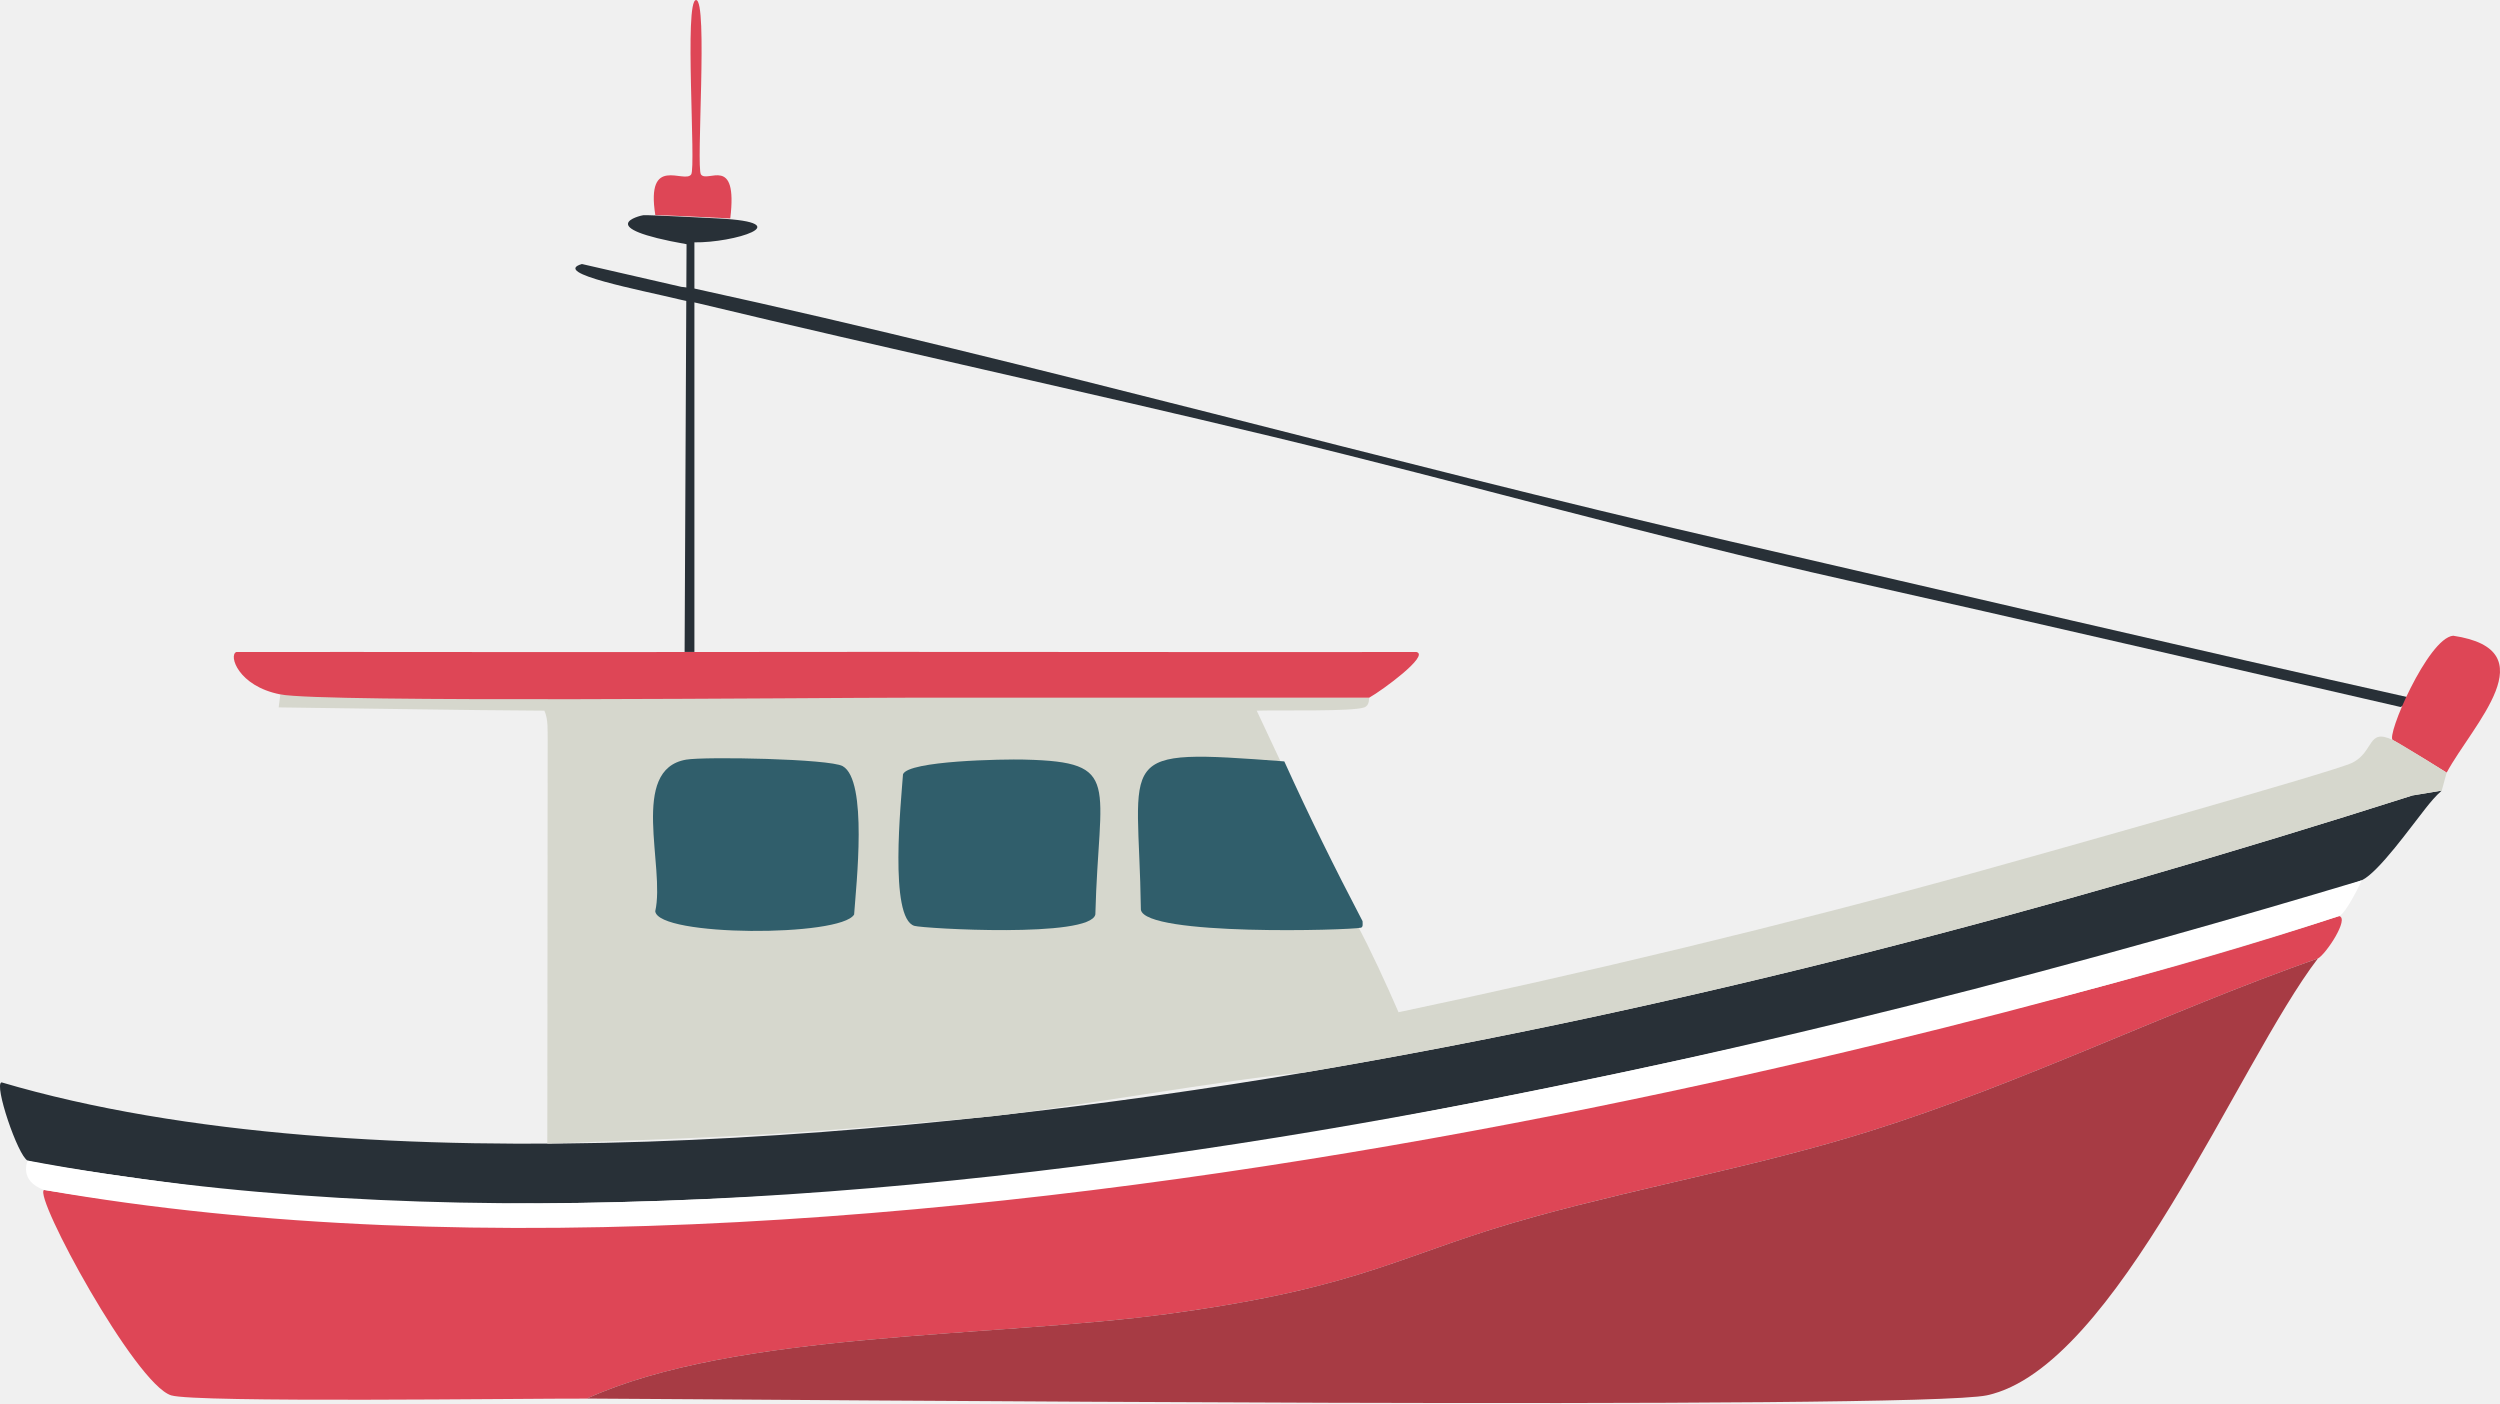
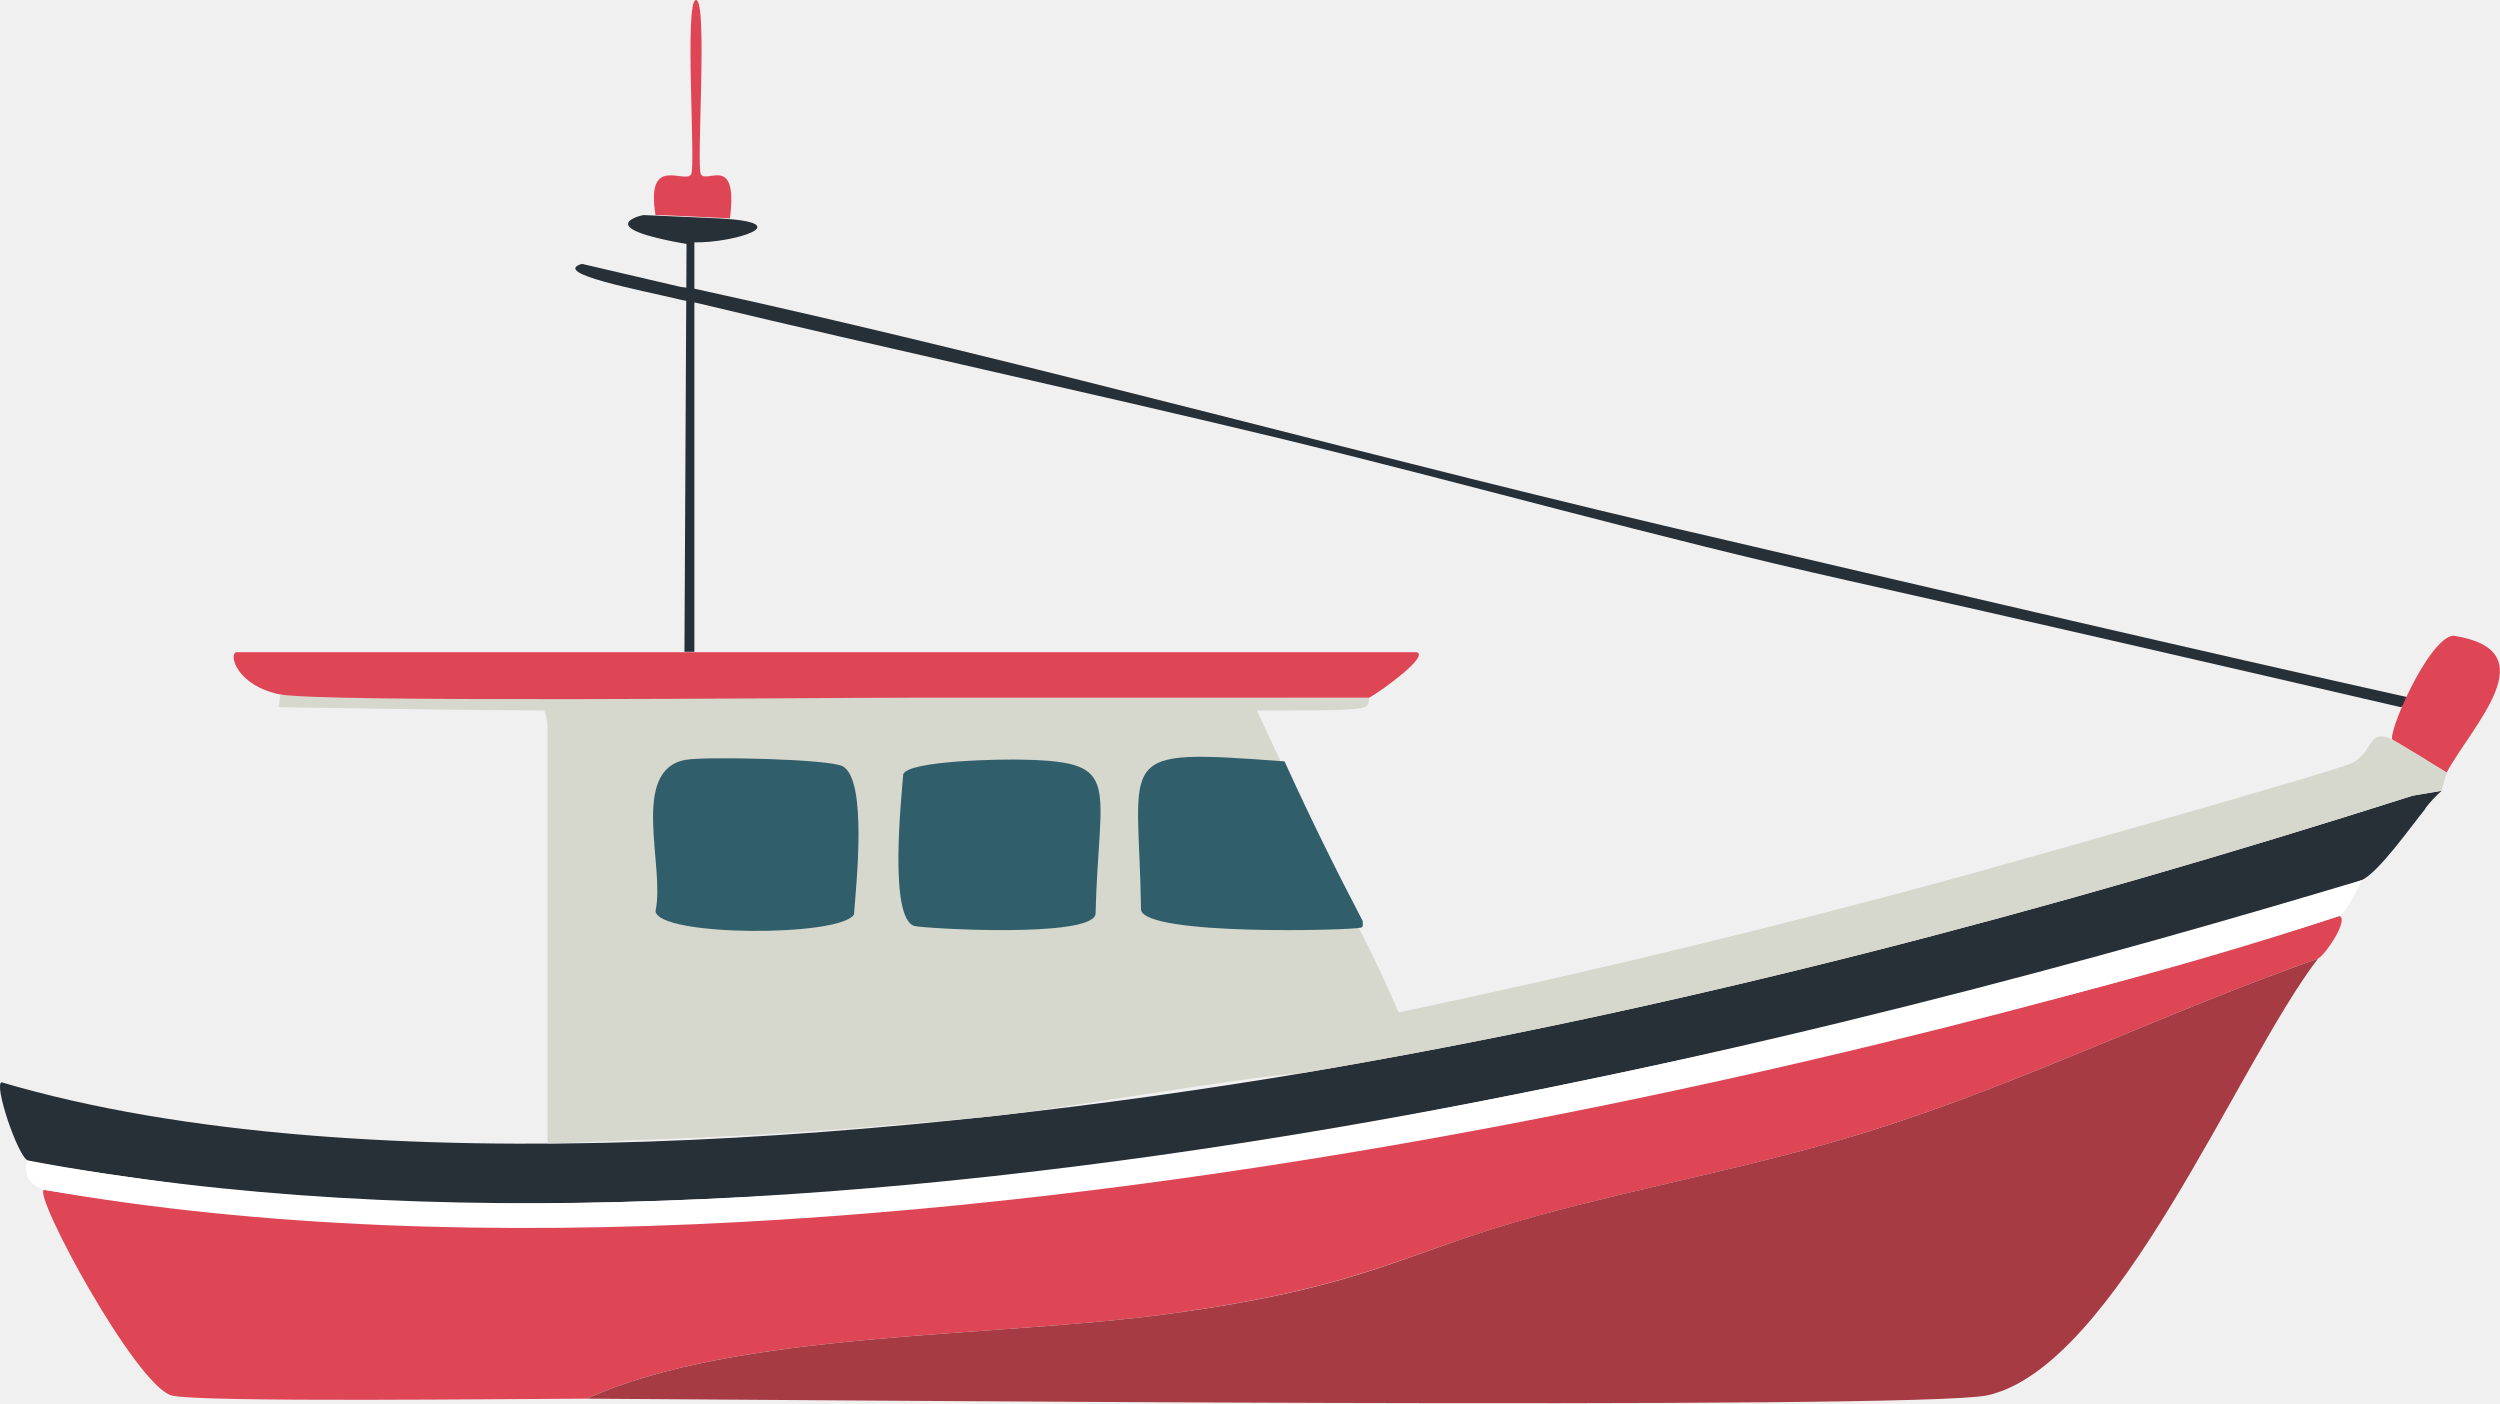
- <svg xmlns="http://www.w3.org/2000/svg" id="Layer_2" data-name="Layer 2" viewBox="0 0 604.51 339.27">
+ <svg xmlns="http://www.w3.org/2000/svg" id="Layer_2" data-name="Layer 2" viewBox="0 0 604.5 339.3">
  <defs>
-     <style>
-       .cls-1 {
-         fill: #283037;
-       }
- 
-       .cls-1, .cls-2, .cls-3, .cls-4, .cls-5, .cls-6 {
-         stroke-width: 0px;
-       }
- 
-       .cls-2 {
-         fill: #d6d7cd;
-       }
- 
-       .cls-3 {
-         fill: #a73b44;
-       }
- 
-       .cls-4 {
-         fill: #de4656;
-       }
- 
-       .cls-5 {
-         fill: #305e6b;
-       }
- 
-       .cls-6 {
-         fill: #fff;
-       }
-     </style>
+     <style>.cls-1,.cls-4{fill:#283037;stroke-width:0}.cls-4{fill:#de4656}</style>
  </defs>
  <g id="Fishingboat">
    <g id="fishingboat">
-       <g>
-         <g>
-           <path class="cls-4" d="M560.48,231.76c-36.55,12.86-71.4,30.18-108.39,41.78-26.44,8.29-53.75,13.19-80.41,20.5-33.13,9.08-40.67,17.05-89.08,23.65-42.53,5.8-104.79,4.16-140.71,20.5-14.83-.06-94.69,1.04-100.51-.79-8.7-2.73-33.33-48.19-30.74-49.66,142.51,22.45,287.76-1.5,427.26-32.32,42.98-9.5,85.88-20.1,127.71-33.9,2.53.51-3.08,9.08-5.12,10.25Z" />
-           <path class="cls-3" d="M560.48,231.76c-19.24,25.11-48.79,98.87-80.01,105.63-16.55,3.58-295.68.97-338.58.79,35.92-16.34,98.18-14.7,140.71-20.5,48.41-6.6,55.94-14.57,89.08-23.65,26.66-7.3,53.97-12.21,80.41-20.5,36.99-11.6,71.84-28.92,108.39-41.78Z" />
-         </g>
-         <path class="cls-1" d="M586.49,195.5c-3.45,4.31-11.27,15.36-15.37,17.34-3.63,1.75-67.66,20.32-77.25,22.86-59.08,15.68-180.51,41.29-239.65,48.09-51.74,5.94-135.69,9.71-186.83,5.52-6.71-.55-57.91-7.4-60.7-8.67-2.35-1.08-8.25-18.53-6.31-18.92,87.91,25.95,223.88,13.05,314.93-2.36,90.91-15.39,180.22-39.02,268.02-67.01q3.55-.59,7.09-1.18c-1.5,1.31-2.7,2.78-3.94,4.34Z" />
-         <path class="cls-6" d="M571.12,212.84c-115.58,34.66-370.03,104.38-564.43,67.79,0,0-2.25,4.88,3.94,7.09,210.39,36.94,499.11-48.01,554.97-66.22,1.72-.56,5.52-8.67,5.52-8.67Z" />
-       </g>
-       <g>
-         <path class="cls-1" d="M167.9,69.77c83.68,18.29,166.69,41.79,250.29,61.09,53.78,12.42,111.98,26.09,165.84,38.13l-3.55,1.97c-43.13-9.89-90.74-20.98-133.91-30.65-46.52-10.42-92.42-23.54-138.74-34.69-46.28-11.14-92.85-21.2-139.14-32.32-1.28-.31-2.7-.49-3.94-.79-9.98-2.42-31.63-6.45-24.04-8.67q12.02,2.76,24.04,5.52" />
-         <path class="cls-1" d="M166.01,59.05c-23.08-4.08-11.19-6.94-10.42-7.02.9-.09,15.18.64,18.13.79,19.85,1.01,3.57,5.94-5.81,5.78v99.04c-.79,0-1.58,0-2.37,0" />
-       </g>
-       <path class="cls-4" d="M586.64,183.74l-8.03-4.79c-1.81-.68,8.49-24.7,14.58-25.23,23.09,3.45,4.74,21.43-1.58,33.11l-4.98-3.09Z" />
-       <path class="cls-4" d="M176.59,52.82c-2.95-.15-17.23-.88-18.13-.79-2.34-14.77,7.02-7.51,8.67-9.85,1.21-1.73-1.74-42.17,1.18-42.17s-.03,40.45,1.18,42.17c1.54,2.2,9-4.95,7.09,10.64Z" />
-       <g>
-         <g>
-           <path class="cls-2" d="M131.64,171.85c.97,2.14.74,4.83.79,7.09l-.09,97.59c53.21-1.97,56.94-2.14,104.71-6.33,16.26-1.43,62.13-9.67,78.27-10.85,90.91-15.39,180.22-39.02,268.02-67.01l7.09-1.18,1.18-4.34c-.4-.21-10.95-6.91-13.01-7.88-6.23-2.97-4.4,2.79-9.85,5.52-4.3,2.15-80.44,23.55-92.23,26.8-45.59,12.57-92.39,23.8-138.35,33.5-3.17-7.29-6.56-14.64-10.25-21.68l-24.04-51.24c5.65-.17,23.19.26,26.01-.79,1.4-.52,1.07-2.3,1.18-2.36l-263.29-.79-.39,3.15c21.42.25,42.82.67,64.25.79" />
-           <path class="cls-5" d="M165.93,183.68c4.53-.77,34.67-.21,37.84,1.58,6.12,3.46,3.26,28.7,2.76,35.87-3.19,5.45-47.39,5.4-48.09-.79,2.47-10.74-6.37-34.29,7.49-36.66Z" />
-           <path class="cls-5" d="M247.91,183.68c23.55.57,17.77,5.54,16.95,37.44-1.22,5.77-41.59,3.4-43.75,2.76-6.19-1.83-3.21-30.25-2.76-36.66,1.32-3.29,24.08-3.68,29.56-3.55Z" />
-           <path class="cls-5" d="M310.55,184.11c5.97,13.18,12.21,25.81,18.92,38.63,0,.53.19,1.44-.39,1.58-2.67.63-52.15,2.07-53.21-4.34-.5-37.99-7.35-39.03,34.69-35.87Z" />
-         </g>
-         <path class="cls-4" d="M165.54,157.66c.79,0,1.58,0,2.36,0,58.2-.1,116.41.07,174.61,0,3.26.79-8.19,9.23-11.43,11.04h-110.36c-24.06,0-142.52,1.24-152.93-.79-10.26-2-12.56-9.54-10.64-10.25,36.13-.05,72.26.06,108.39,0Z" />
-       </g>
+       <path d="M560.5 231.8c-36.6 12.8-71.4 30.1-108.4 41.7-26.4 8.3-53.8 13.2-80.4 20.5-33.1 9.1-40.7 17-89.1 23.7-42.5 5.8-104.8 4.1-140.7 20.5-14.8 0-94.7 1-100.5-.8-8.7-2.7-33.3-48.2-30.8-49.7 142.6 22.5 287.8-1.5 427.3-32.3 43-9.5 85.9-20 127.7-33.9 2.5.5-3 9.1-5.1 10.3Z" class="cls-4" />
+       <path d="M560.5 231.8c-19.3 25-48.8 98.8-80 105.6-16.6 3.6-295.7 1-338.6.8 36-16.4 98.2-14.7 140.7-20.5 48.4-6.6 56-14.6 89-23.7 26.7-7.3 54-12.2 80.5-20.5 37-11.6 71.8-28.9 108.4-41.7Z" style="fill:#a73b44;stroke-width:0" />
+       <path d="M586.5 195.5c-3.5 4.3-11.3 15.4-15.4 17.3-3.6 1.8-67.6 20.4-77.2 22.9-59.1 15.7-180.5 41.3-239.7 48-51.7 6-135.7 9.8-186.8 5.6-6.7-.5-58-7.4-60.7-8.7-2.4-1-8.3-18.5-6.3-18.9 87.9 26 223.9 13 315-2.3 90.8-15.4 180.1-39 268-67l7-1.2a31.8 31.8 0 0 0-4 4.3Z" class="cls-1" />
+       <path d="M571.1 212.8c-115.6 34.7-370 104.4-564.4 67.8 0 0-2.3 5 4 7.1 210.3 37 499-48 554.9-66.2 1.7-.6 5.5-8.7 5.5-8.7Z" style="fill:#fff;stroke-width:0" />
+       <path d="M167.9 69.8c83.7 18.3 166.7 41.8 250.3 61C472 143.4 530.2 157 584 169l-3.5 2c-43.1-10-90.8-21-134-30.7-46.4-10.4-92.3-23.5-138.7-34.7-46.2-11.1-92.8-21.2-139.1-32.3l-4-.8c-10-2.4-31.6-6.4-24-8.7l24 5.6" class="cls-1" />
+       <path d="M166 59c-23-4-11.2-6.9-10.4-7l18.1.8c19.9 1 3.6 6-5.8 5.8v99h-2.4" class="cls-1" />
+       <path d="m586.6 183.7-8-4.7c-1.8-.7 8.5-24.7 14.6-25.3 23 3.5 4.7 21.5-1.6 33.1l-5-3Zm-410-130.9c-3-.1-17.2-.9-18.1-.8-2.4-14.7 7-7.5 8.6-9.8 1.2-1.8-1.7-42.2 1.2-42.2s0 40.5 1.2 42.2c1.5 2.2 9-5 7 10.6Z" class="cls-4" />
+       <path d="M131.6 171.8c1 2.2.8 4.9.8 7.1v97.6c53.1-2 56.9-2.1 104.6-6.3 16.3-1.4 62.2-9.7 78.3-10.8 91-15.4 180.2-39 268-67l7.1-1.2 1.2-4.4c-.4-.2-11-6.9-13-7.9-6.2-3-4.4 2.8-9.9 5.6-4.3 2.1-80.4 23.5-92.2 26.8a2348.7 2348.7 0 0 1-138.3 33.5c-3.2-7.3-6.6-14.7-10.3-21.7l-24-51.3c5.6-.1 23.2.3 26-.8 1.4-.5 1-2.3 1.2-2.3l-263.3-.8-.4 3.1c21.4.3 42.8.7 64.2.8" style="fill:#d6d7cd;stroke-width:0" />
+       <path d="M166 183.7c4.5-.8 34.6-.2 37.8 1.6 6 3.4 3.2 28.7 2.7 35.8-3.2 5.5-47.4 5.4-48-.8 2.4-10.7-6.4-34.2 7.4-36.6Zm82 0c23.5.6 17.7 5.5 16.9 37.4-1.3 5.8-41.6 3.4-43.8 2.8-6.2-1.9-3.2-30.3-2.7-36.7 1.3-3.3 24-3.7 29.5-3.5Zm62.6.4c6 13.2 12.2 25.8 18.9 38.6 0 .6.2 1.5-.4 1.6-2.7.7-52.2 2-53.2-4.3-.5-38-7.4-39 34.7-35.9Z" style="fill:#305e6b;stroke-width:0" />
+       <path d="M165.5 157.7h177c3.3.8-8.2 9.2-11.4 11H220.7c-24 0-142.5 1.2-153-.8-10.2-2-12.5-9.5-10.6-10.2h108.4Z" class="cls-4" />
    </g>
  </g>
</svg>
